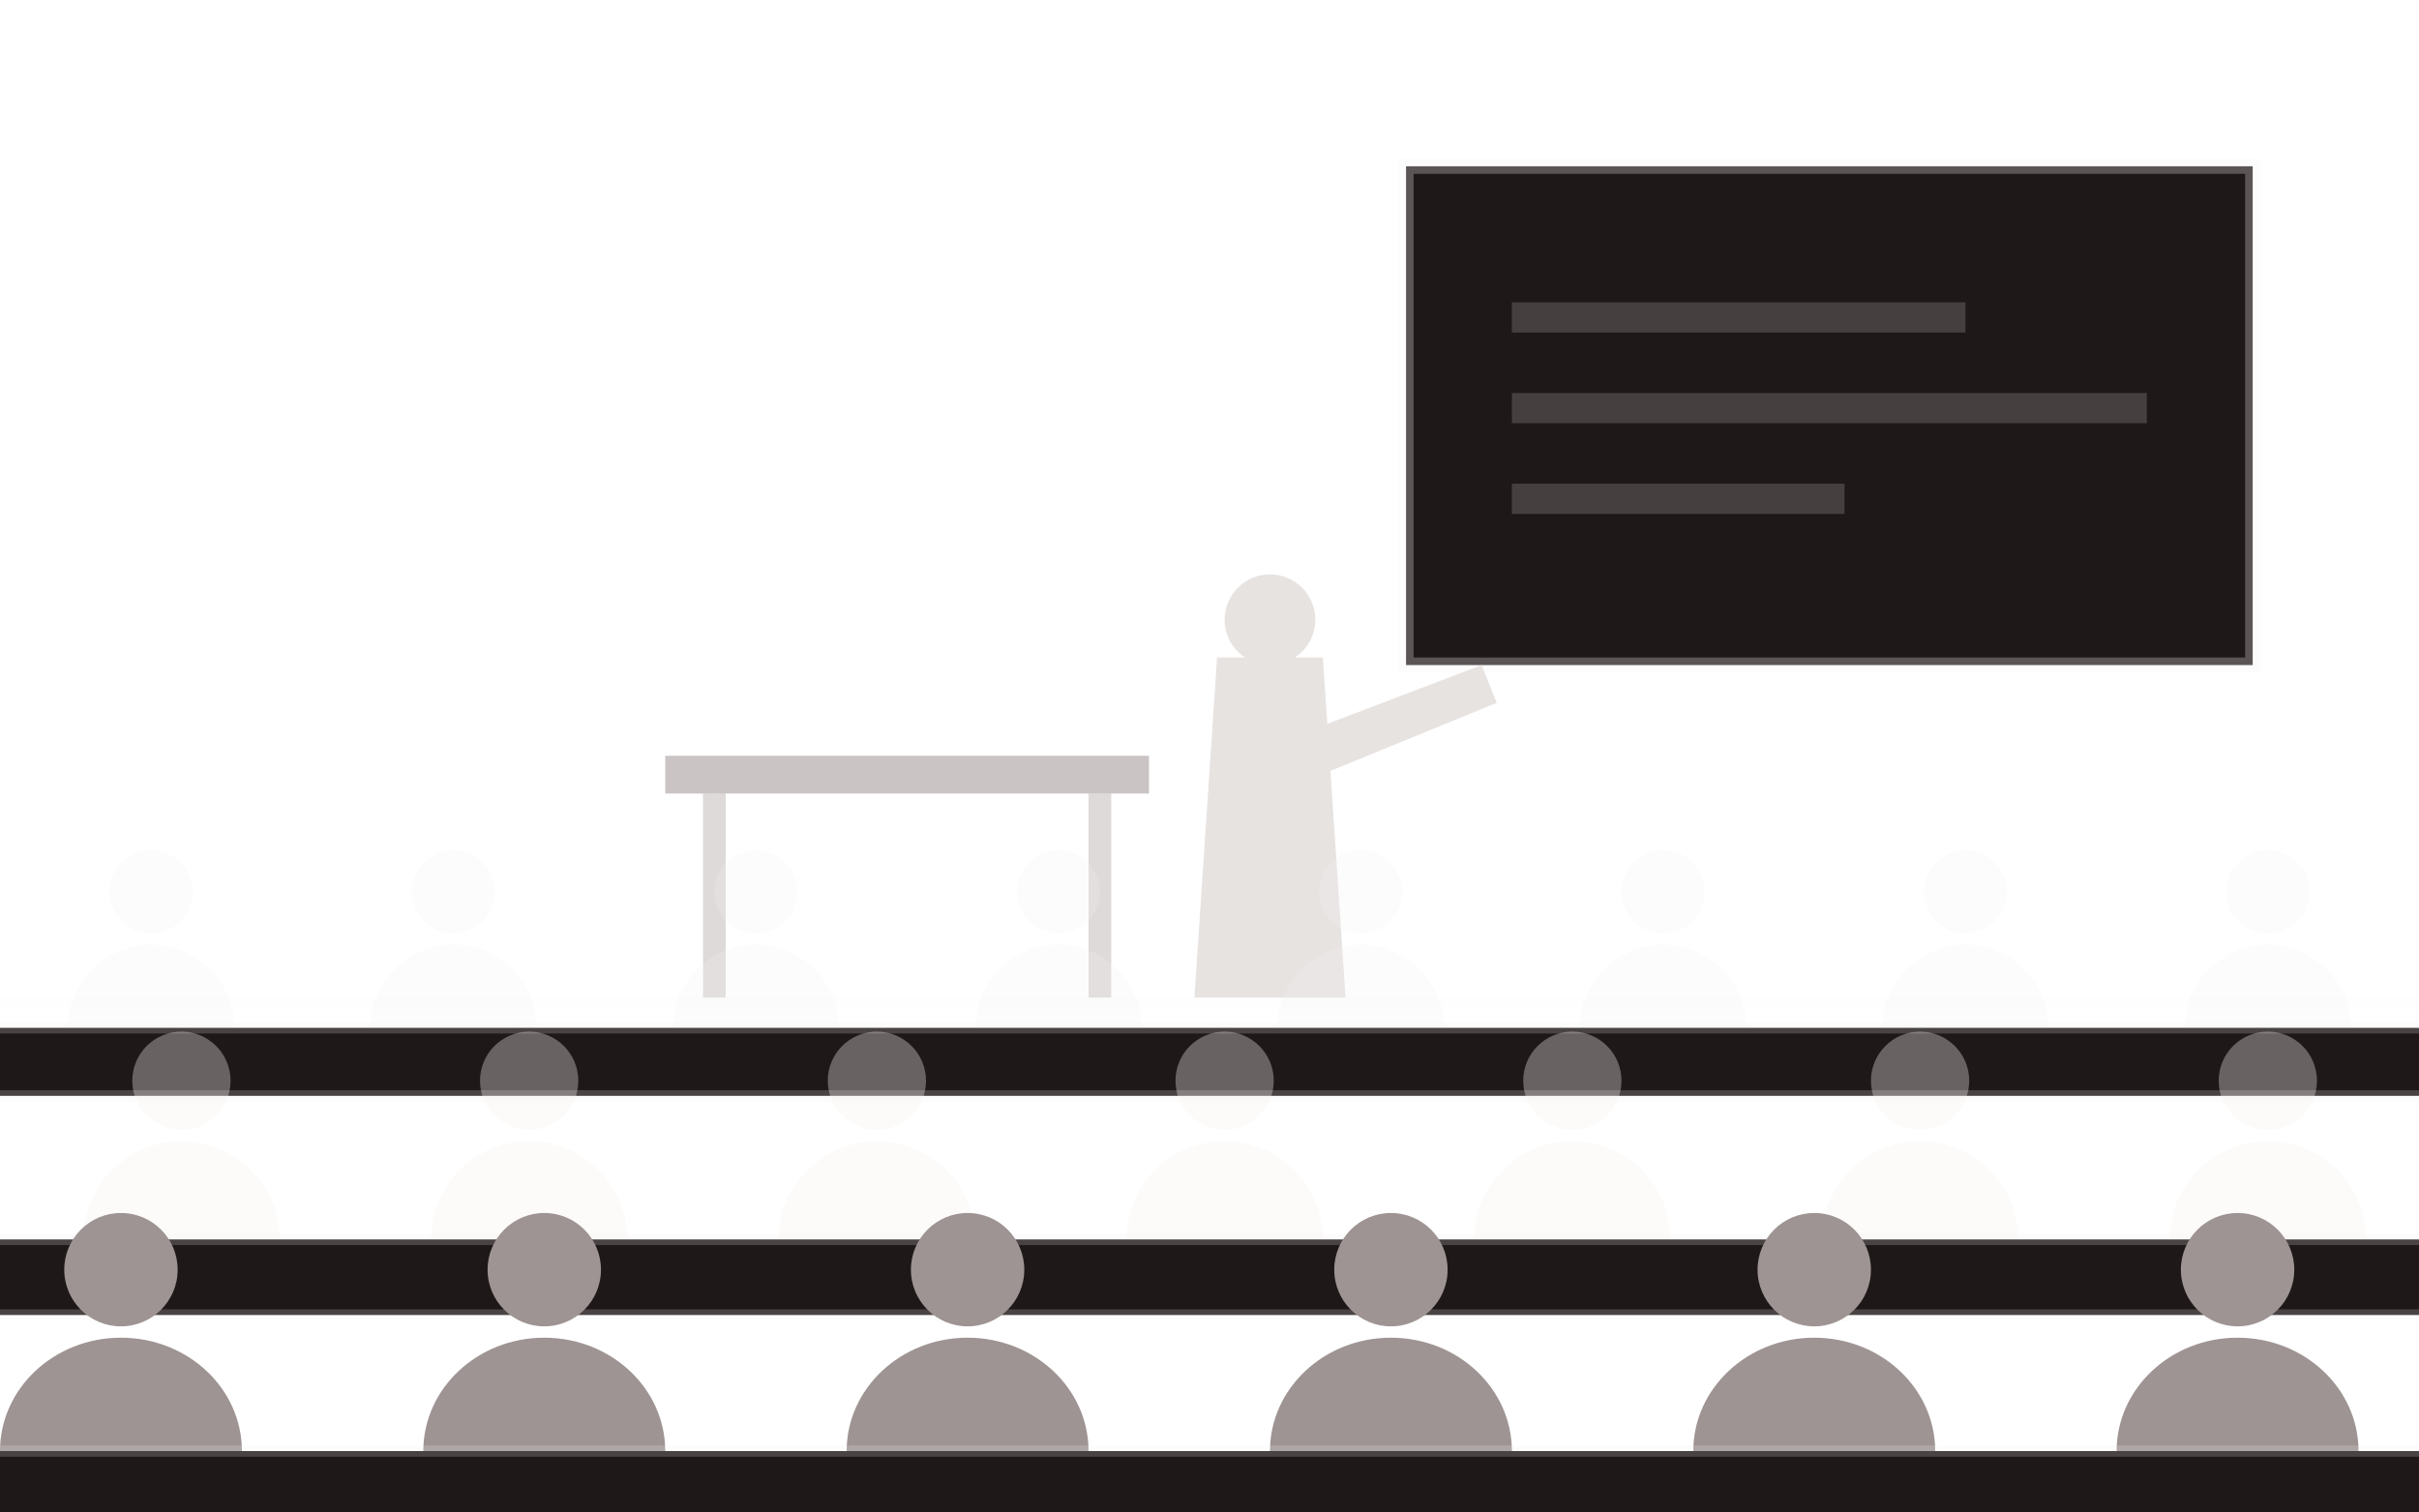
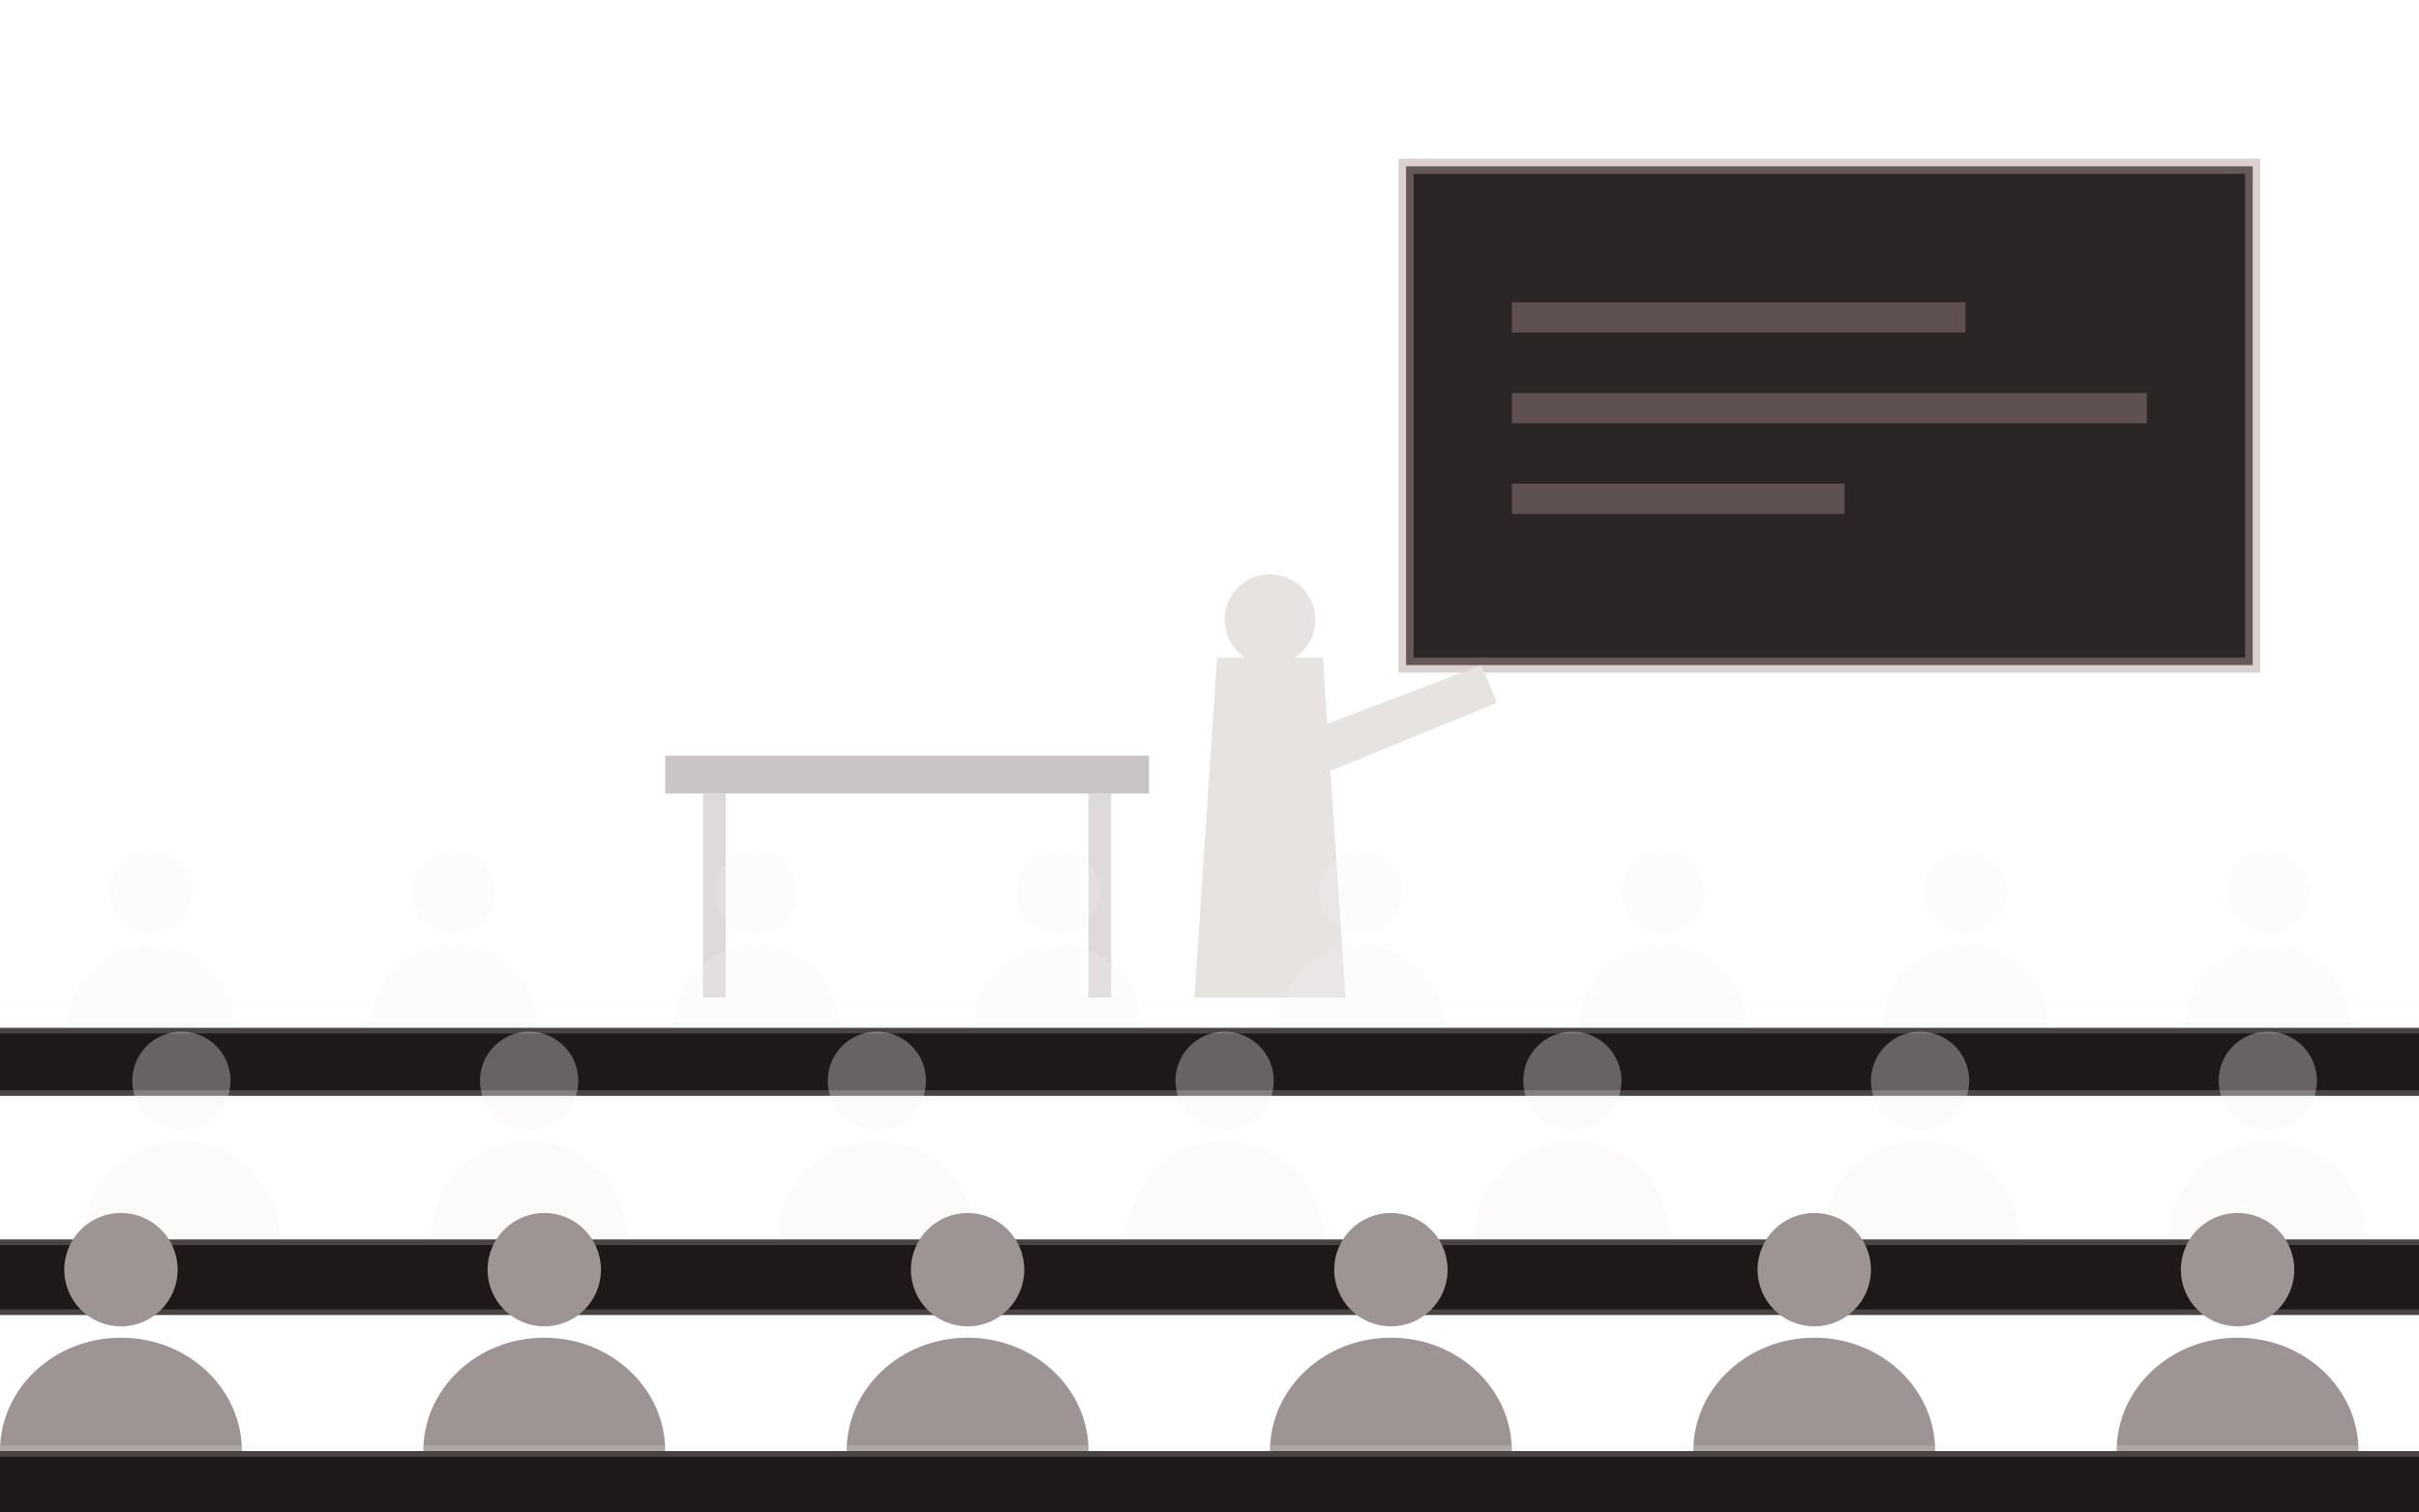
<svg xmlns="http://www.w3.org/2000/svg" viewBox="0 0 320 200" role="img" aria-label="A lecture hall: one speaker at a screen, rows of seated students receding into the room.">
-   <rect x="186" y="22" width="112" height="66" fill="#1e1818" stroke="#f8f4f2" stroke-opacity=".28" stroke-width="2" />
-   <rect x="200" y="40" width="60" height="4" fill="#f8f4f2" fill-opacity=".18" />
-   <rect x="200" y="52" width="84" height="4" fill="#f8f4f2" fill-opacity=".18" />
-   <rect x="200" y="64" width="44" height="4" fill="#f8f4f2" fill-opacity=".18" />
+   <rect x="186" y="22" width="112" height="66" fill="#1e1818" />
+   <rect x="186" y="22" width="112" height="66" fill="#b39a9a" fill-opacity=".10" stroke="#b39a9a" stroke-opacity=".45" stroke-width="2" />
+   <rect x="200" y="40" width="60" height="4" fill="#b39a9a" fill-opacity=".38" />
+   <rect x="200" y="52" width="84" height="4" fill="#b39a9a" fill-opacity=".38" />
+   <rect x="200" y="64" width="44" height="4" fill="#b39a9a" fill-opacity=".38" />
  <rect x="88" y="100" width="64" height="5" fill="#9e9493" fill-opacity=".55" />
  <rect x="93" y="105" width="3" height="27" fill="#9e9493" fill-opacity=".35" />
  <rect x="144" y="105" width="3" height="27" fill="#9e9493" fill-opacity=".35" />
  <circle cx="168" cy="82" r="6" fill="#e7e3e1" />
  <path d="M161 87 L175 87 L178 132 L158 132 Z" fill="#e7e3e1" />
  <path d="M175 96 L196 88 L198 93 L176 102 Z" fill="#e7e3e1" />
  <rect x="0" y="132" width="320" height="1.5" fill="#f8f4f2" fill-opacity=".12" />
  <g fill="#f8f4f2" fill-opacity=".22">
    <circle cx="20" cy="118" r="5.5" />
    <path d="M9 136a11 11 0 0 1 22 0z" />
    <circle cx="60" cy="118" r="5.5" />
    <path d="M49 136a11 11 0 0 1 22 0z" />
    <circle cx="100" cy="118" r="5.5" />
    <path d="M89 136a11 11 0 0 1 22 0z" />
    <circle cx="140" cy="118" r="5.5" />
    <path d="M129 136a11 11 0 0 1 22 0z" />
    <circle cx="180" cy="118" r="5.5" />
    <path d="M169 136a11 11 0 0 1 22 0z" />
    <circle cx="220" cy="118" r="5.5" />
    <path d="M209 136a11 11 0 0 1 22 0z" />
    <circle cx="260" cy="118" r="5.5" />
    <path d="M249 136a11 11 0 0 1 22 0z" />
    <circle cx="300" cy="118" r="5.5" />
    <path d="M289 136a11 11 0 0 1 22 0z" />
  </g>
  <rect x="-2" y="136" width="324" height="9" fill="#1e1818" stroke="#f8f4f2" stroke-opacity=".20" stroke-width="1.5" />
  <g fill="#f8f4f2" fill-opacity=".34">
    <circle cx="24" cy="143" r="6.5" />
    <path d="M11 164a13 13 0 0 1 26 0z" />
    <circle cx="70" cy="143" r="6.5" />
    <path d="M57 164a13 13 0 0 1 26 0z" />
    <circle cx="116" cy="143" r="6.5" />
    <path d="M103 164a13 13 0 0 1 26 0z" />
    <circle cx="162" cy="143" r="6.5" />
    <path d="M149 164a13 13 0 0 1 26 0z" />
    <circle cx="208" cy="143" r="6.5" />
    <path d="M195 164a13 13 0 0 1 26 0z" />
    <circle cx="254" cy="143" r="6.5" />
    <path d="M241 164a13 13 0 0 1 26 0z" />
    <circle cx="300" cy="143" r="6.5" />
    <path d="M287 164a13 13 0 0 1 26 0z" />
  </g>
  <rect x="-2" y="164" width="324" height="10" fill="#1e1818" stroke="#f8f4f2" stroke-opacity=".20" stroke-width="1.5" />
  <g fill="#9e9493">
    <circle cx="16" cy="168" r="7.5" />
    <path d="M0 192a16 15 0 0 1 32 0z" />
    <circle cx="72" cy="168" r="7.5" />
    <path d="M56 192a16 15 0 0 1 32 0z" />
    <circle cx="128" cy="168" r="7.5" />
    <path d="M112 192a16 15 0 0 1 32 0z" />
    <circle cx="184" cy="168" r="7.5" />
    <path d="M168 192a16 15 0 0 1 32 0z" />
    <circle cx="240" cy="168" r="7.5" />
    <path d="M224 192a16 15 0 0 1 32 0z" />
    <circle cx="296" cy="168" r="7.5" />
    <path d="M280 192a16 15 0 0 1 32 0z" />
  </g>
  <rect x="-2" y="192" width="324" height="12" fill="#1e1818" stroke="#f8f4f2" stroke-opacity=".20" stroke-width="1.5" />
</svg>
